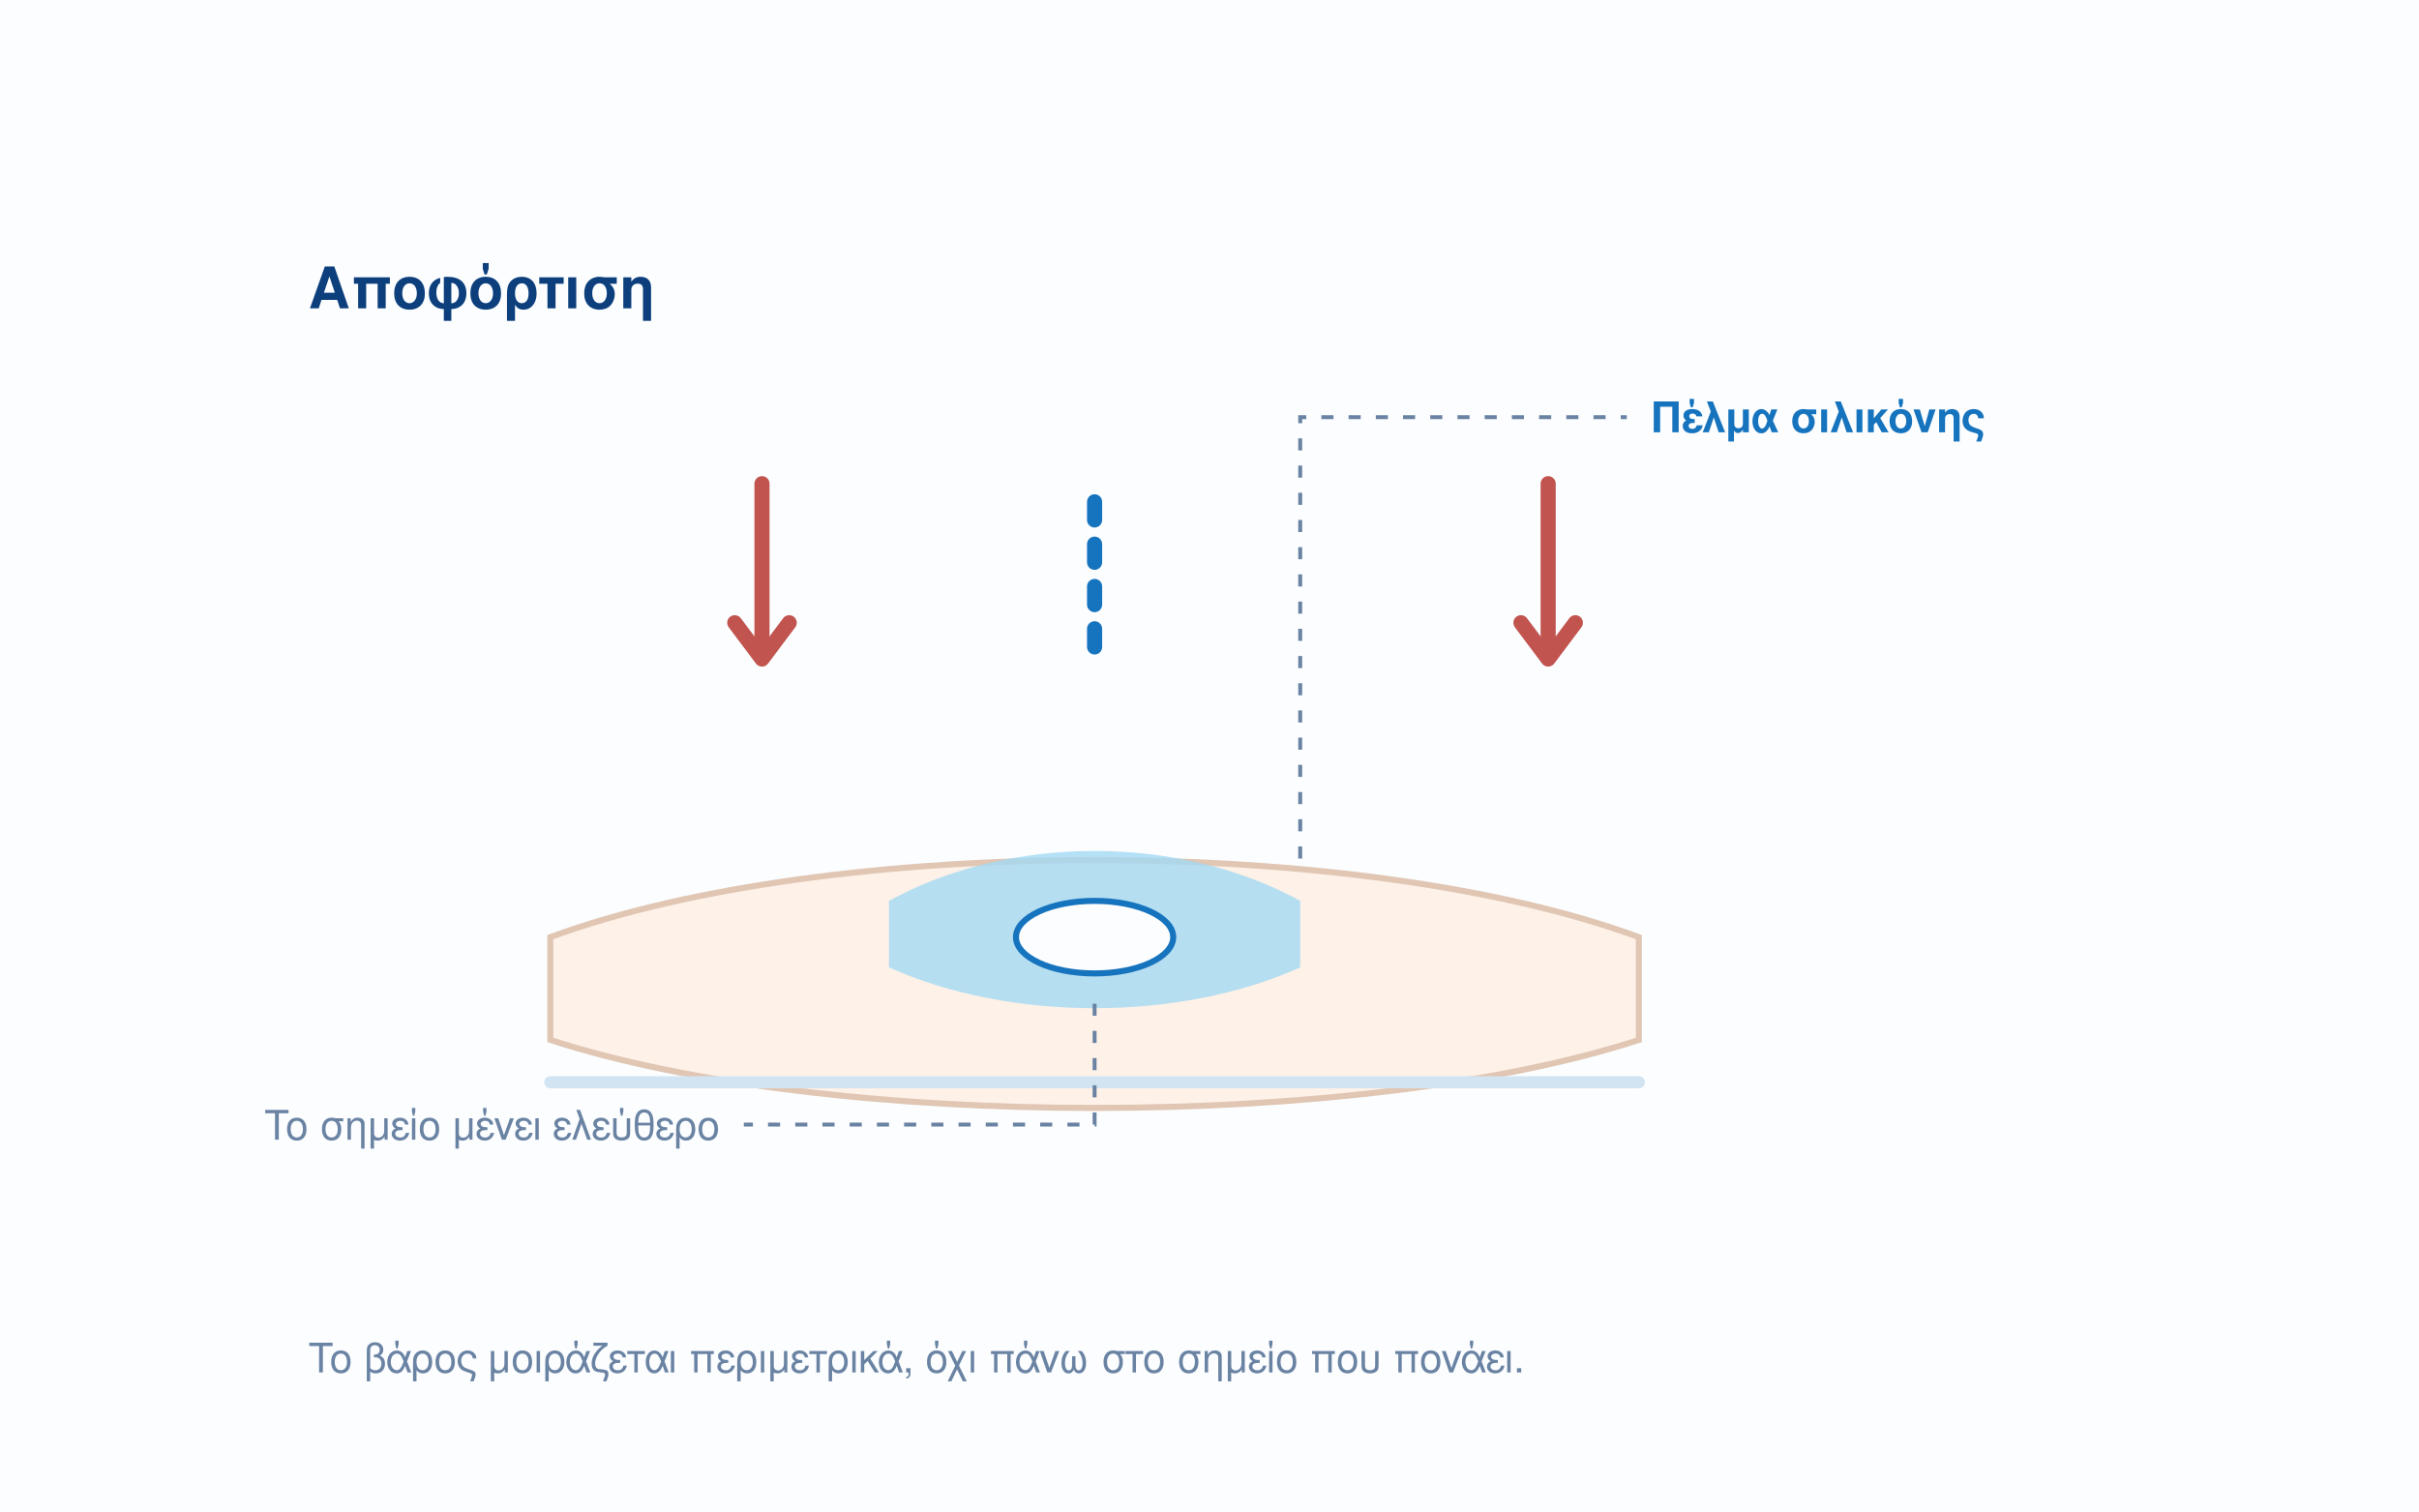
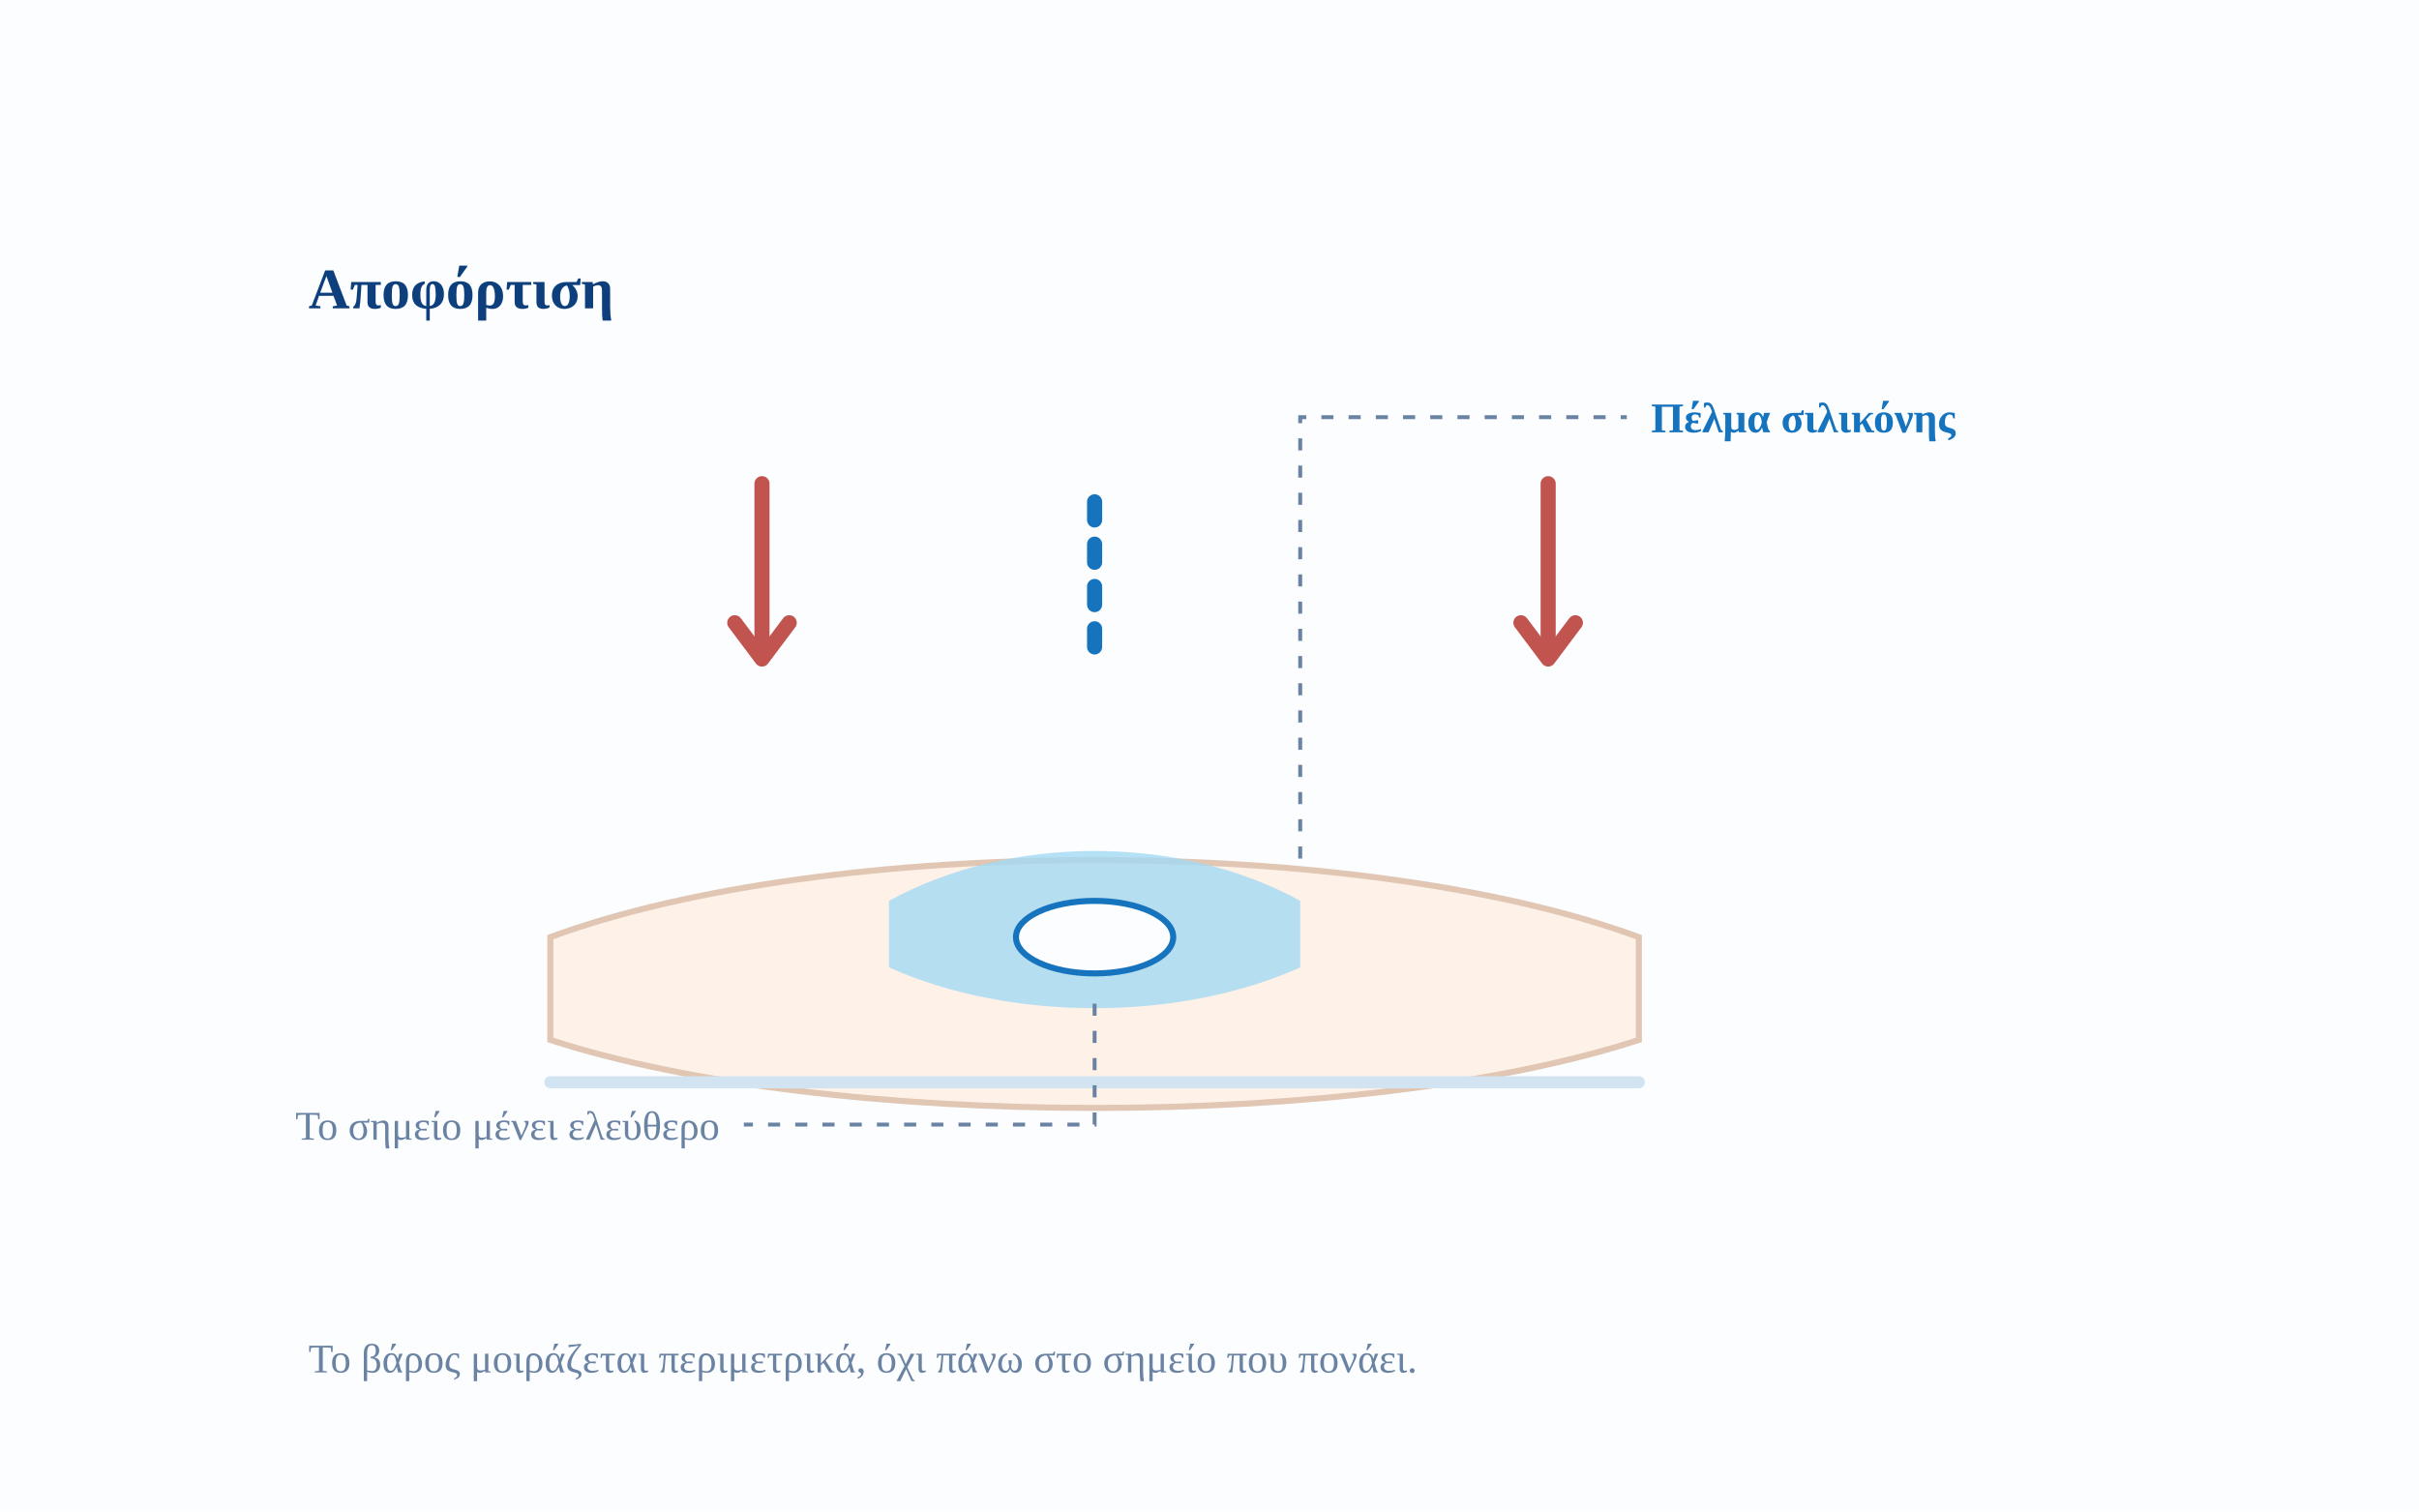
<svg xmlns="http://www.w3.org/2000/svg" viewBox="0 0 800 500" width="800" height="500" role="img" aria-label="Αποφόρτιση με πέλμα σιλικόνης">
  <rect width="800" height="500" fill="#fbfdff" />
  <g transform="translate(62,10)">
    <path d="M120 300c92-34 268-34 360 0v34c-92 30-268 30-360 0z" fill="#fdf1e8" stroke="#e0c6b3" stroke-width="2" />
    <path d="M232 288c40-22 96-22 136 0v22c-40 18-96 18-136 0z" fill="#a3d9f4" opacity=".8" />
    <ellipse cx="300" cy="300" rx="26" ry="12" fill="#fbfdff" stroke="#1673bd" stroke-width="2" />
    <path d="M300 156v50" stroke="#1673bd" stroke-width="5" stroke-linecap="round" stroke-dasharray="6 8" />
    <path d="M190 150v56" stroke="#c2544f" stroke-width="5" stroke-linecap="round" />
    <path d="M181 196l9 12 9-12" fill="none" stroke="#c2544f" stroke-width="5" stroke-linecap="round" stroke-linejoin="round" />
    <path d="M450 150v56" stroke="#c2544f" stroke-width="5" stroke-linecap="round" />
    <path d="M441 196l9 12 9-12" fill="none" stroke="#c2544f" stroke-width="5" stroke-linecap="round" stroke-linejoin="round" />
    <path d="M120 348h360" stroke="#d2e4f2" stroke-width="4" stroke-linecap="round" />
    <path d="M368 274V128h108" fill="none" stroke="#6a83a3" stroke-width="1.3" stroke-dasharray="4 5" />
-     <text x="484" y="133" font-family="Manrope,-apple-system,BlinkMacSystemFont,'Segoe UI',Helvetica,Arial,sans-serif" font-size="14" font-weight="560" fill="#1673bd" text-anchor="start">Πέλμα σιλικόνης</text>
+     <text x="484" y="133" font-family="M PLUS Rounded 1c,Manrope,-apple-system,BlinkMacSystemFont,'Segoe UI',Helvetica,Arial,sans-serif" font-size="14" font-weight="560" fill="#1673bd" text-anchor="start">Πέλμα σιλικόνης</text>
    <path d="M300 322v40h-116" fill="none" stroke="#6a83a3" stroke-width="1.3" stroke-dasharray="4 5" />
-     <text x="176" y="367" font-family="Manrope,-apple-system,BlinkMacSystemFont,'Segoe UI',Helvetica,Arial,sans-serif" font-size="13.5" font-weight="420" fill="#6a83a3" text-anchor="end">Το σημείο μένει ελεύθερο</text>
-     <text x="40" y="92" font-family="Manrope,-apple-system,BlinkMacSystemFont,'Segoe UI',Helvetica,Arial,sans-serif" font-size="19" font-weight="560" fill="#0c3f7c" text-anchor="start">Αποφόρτιση</text>
-     <text x="40" y="444" font-family="Manrope,-apple-system,BlinkMacSystemFont,'Segoe UI',Helvetica,Arial,sans-serif" font-size="13.5" font-weight="420" fill="#6a83a3" text-anchor="start">Το βάρος μοιράζεται περιμετρικά, όχι πάνω στο σημείο που πονάει.</text>
+     <text x="176" y="367" font-family="M PLUS Rounded 1c,Manrope,-apple-system,BlinkMacSystemFont,'Segoe UI',Helvetica,Arial,sans-serif" font-size="13.5" font-weight="420" fill="#6a83a3" text-anchor="end">Το σημείο μένει ελεύθερο</text>
+     <text x="40" y="92" font-family="M PLUS Rounded 1c,Manrope,-apple-system,BlinkMacSystemFont,'Segoe UI',Helvetica,Arial,sans-serif" font-size="19" font-weight="560" fill="#0c3f7c" text-anchor="start">Αποφόρτιση</text>
+     <text x="40" y="444" font-family="M PLUS Rounded 1c,Manrope,-apple-system,BlinkMacSystemFont,'Segoe UI',Helvetica,Arial,sans-serif" font-size="13.5" font-weight="420" fill="#6a83a3" text-anchor="start">Το βάρος μοιράζεται περιμετρικά, όχι πάνω στο σημείο που πονάει.</text>
  </g>
</svg>
